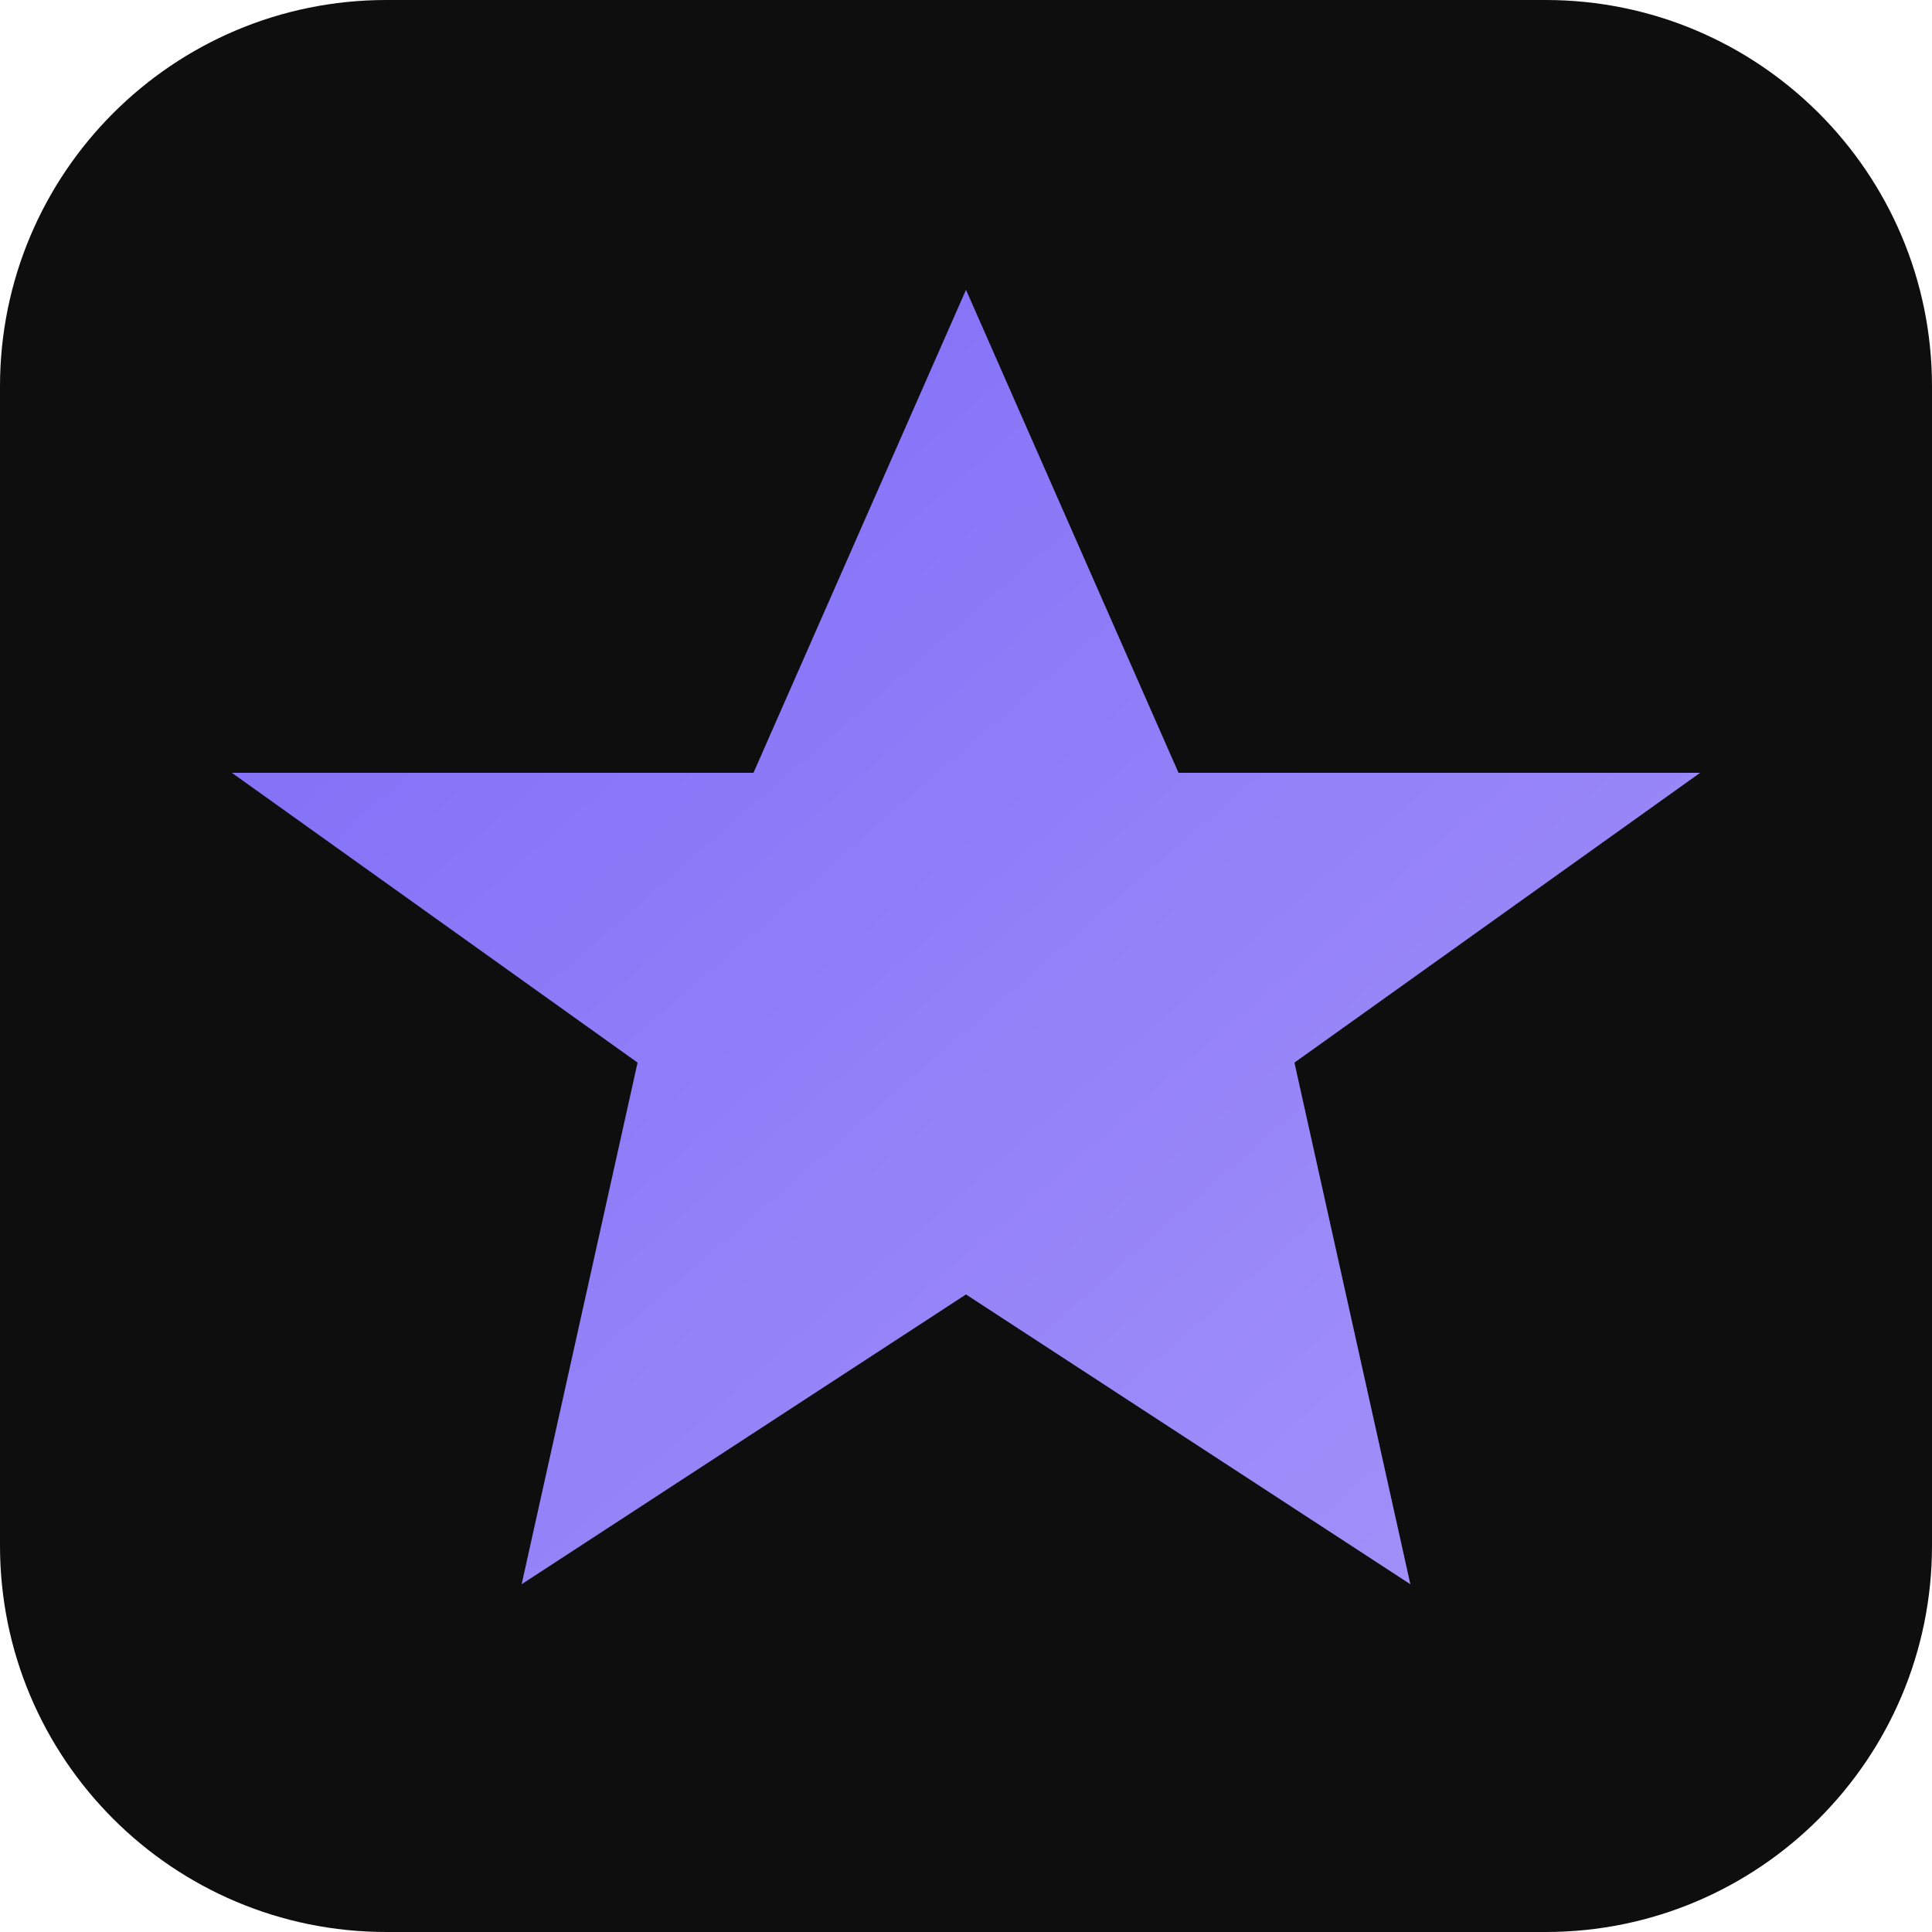
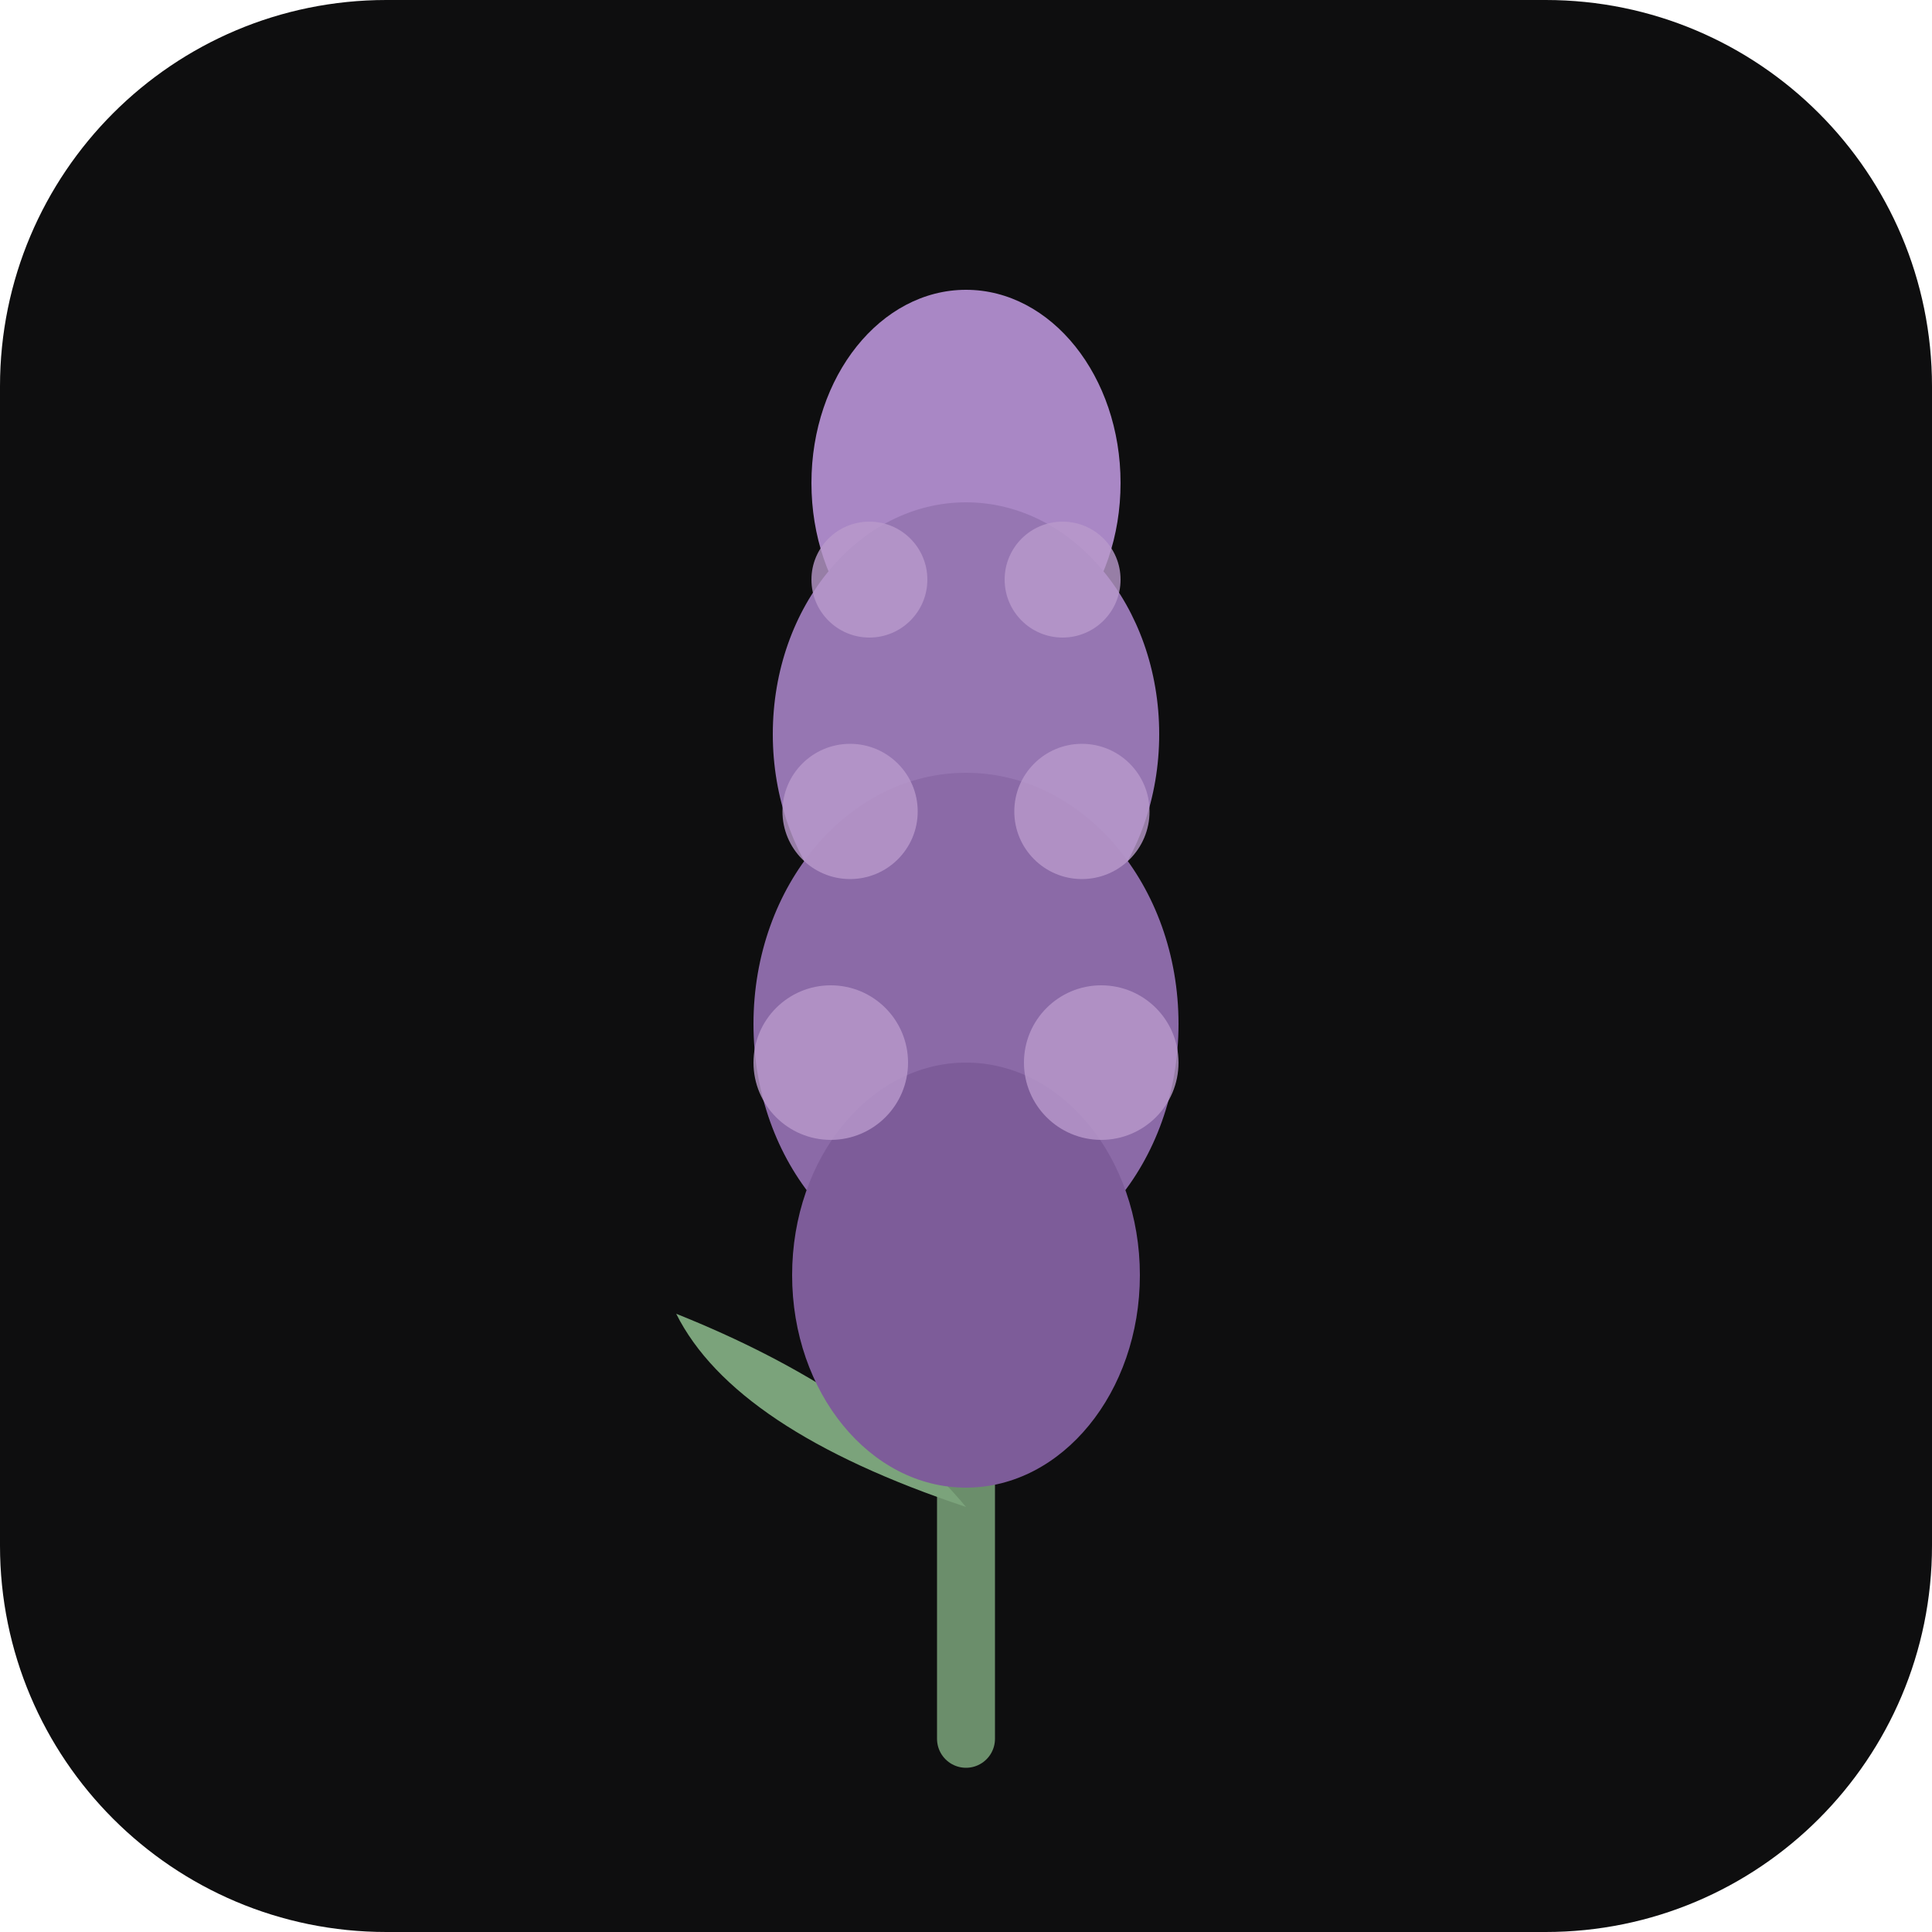
<svg xmlns="http://www.w3.org/2000/svg" viewBox="0 0 100 100">
-   <defs>
-     <linearGradient id="grad" x1="0%" y1="0%" x2="100%" y2="100%">
-       <stop offset="0%" style="stop-color:#7c6af7;stop-opacity:1" />
-       <stop offset="100%" style="stop-color:#a594f9;stop-opacity:1" />
-     </linearGradient>
-   </defs>
  <rect width="100" height="100" rx="20" fill="#0e0e0f" />
-   <polygon points="50,15 61,40 88,40 67,55 73,82 50,67 27,82 33,55 12,40 39,40" fill="url(#grad)" />
+   <g transform="translate(50, 50)">
+     <path d="M0 40 L0 5" stroke="#6b8e6b" stroke-width="3" stroke-linecap="round" fill="none" />
+     <path d="M0 28 Q-12 24 -15 18 Q-5 22 0 28" fill="#7ba37b" />
+     <ellipse cx="0" cy="-25" rx="8" ry="10" fill="#a987c5" />
+     <ellipse cx="0" cy="-12" rx="10" ry="12" fill="#9676b2" />
+     <ellipse cx="0" cy="3" rx="11" ry="13" fill="#8b6aa7" />
+     <ellipse cx="0" cy="16" rx="9" ry="11" fill="#7d5c99" />
+     <circle cx="-5" cy="-20" r="3" fill="#b99acc" opacity="0.8" />
+     <circle cx="5" cy="-20" r="3" fill="#b99acc" opacity="0.8" />
+     <circle cx="-6" cy="-8" r="3.5" fill="#b99acc" opacity="0.8" />
+     <circle cx="6" cy="-8" r="3.5" fill="#b99acc" opacity="0.8" />
+     <circle cx="-7" cy="5" r="4" fill="#b99acc" opacity="0.8" />
+     <circle cx="7" cy="5" r="4" fill="#b99acc" opacity="0.8" />
+   </g>
</svg>
